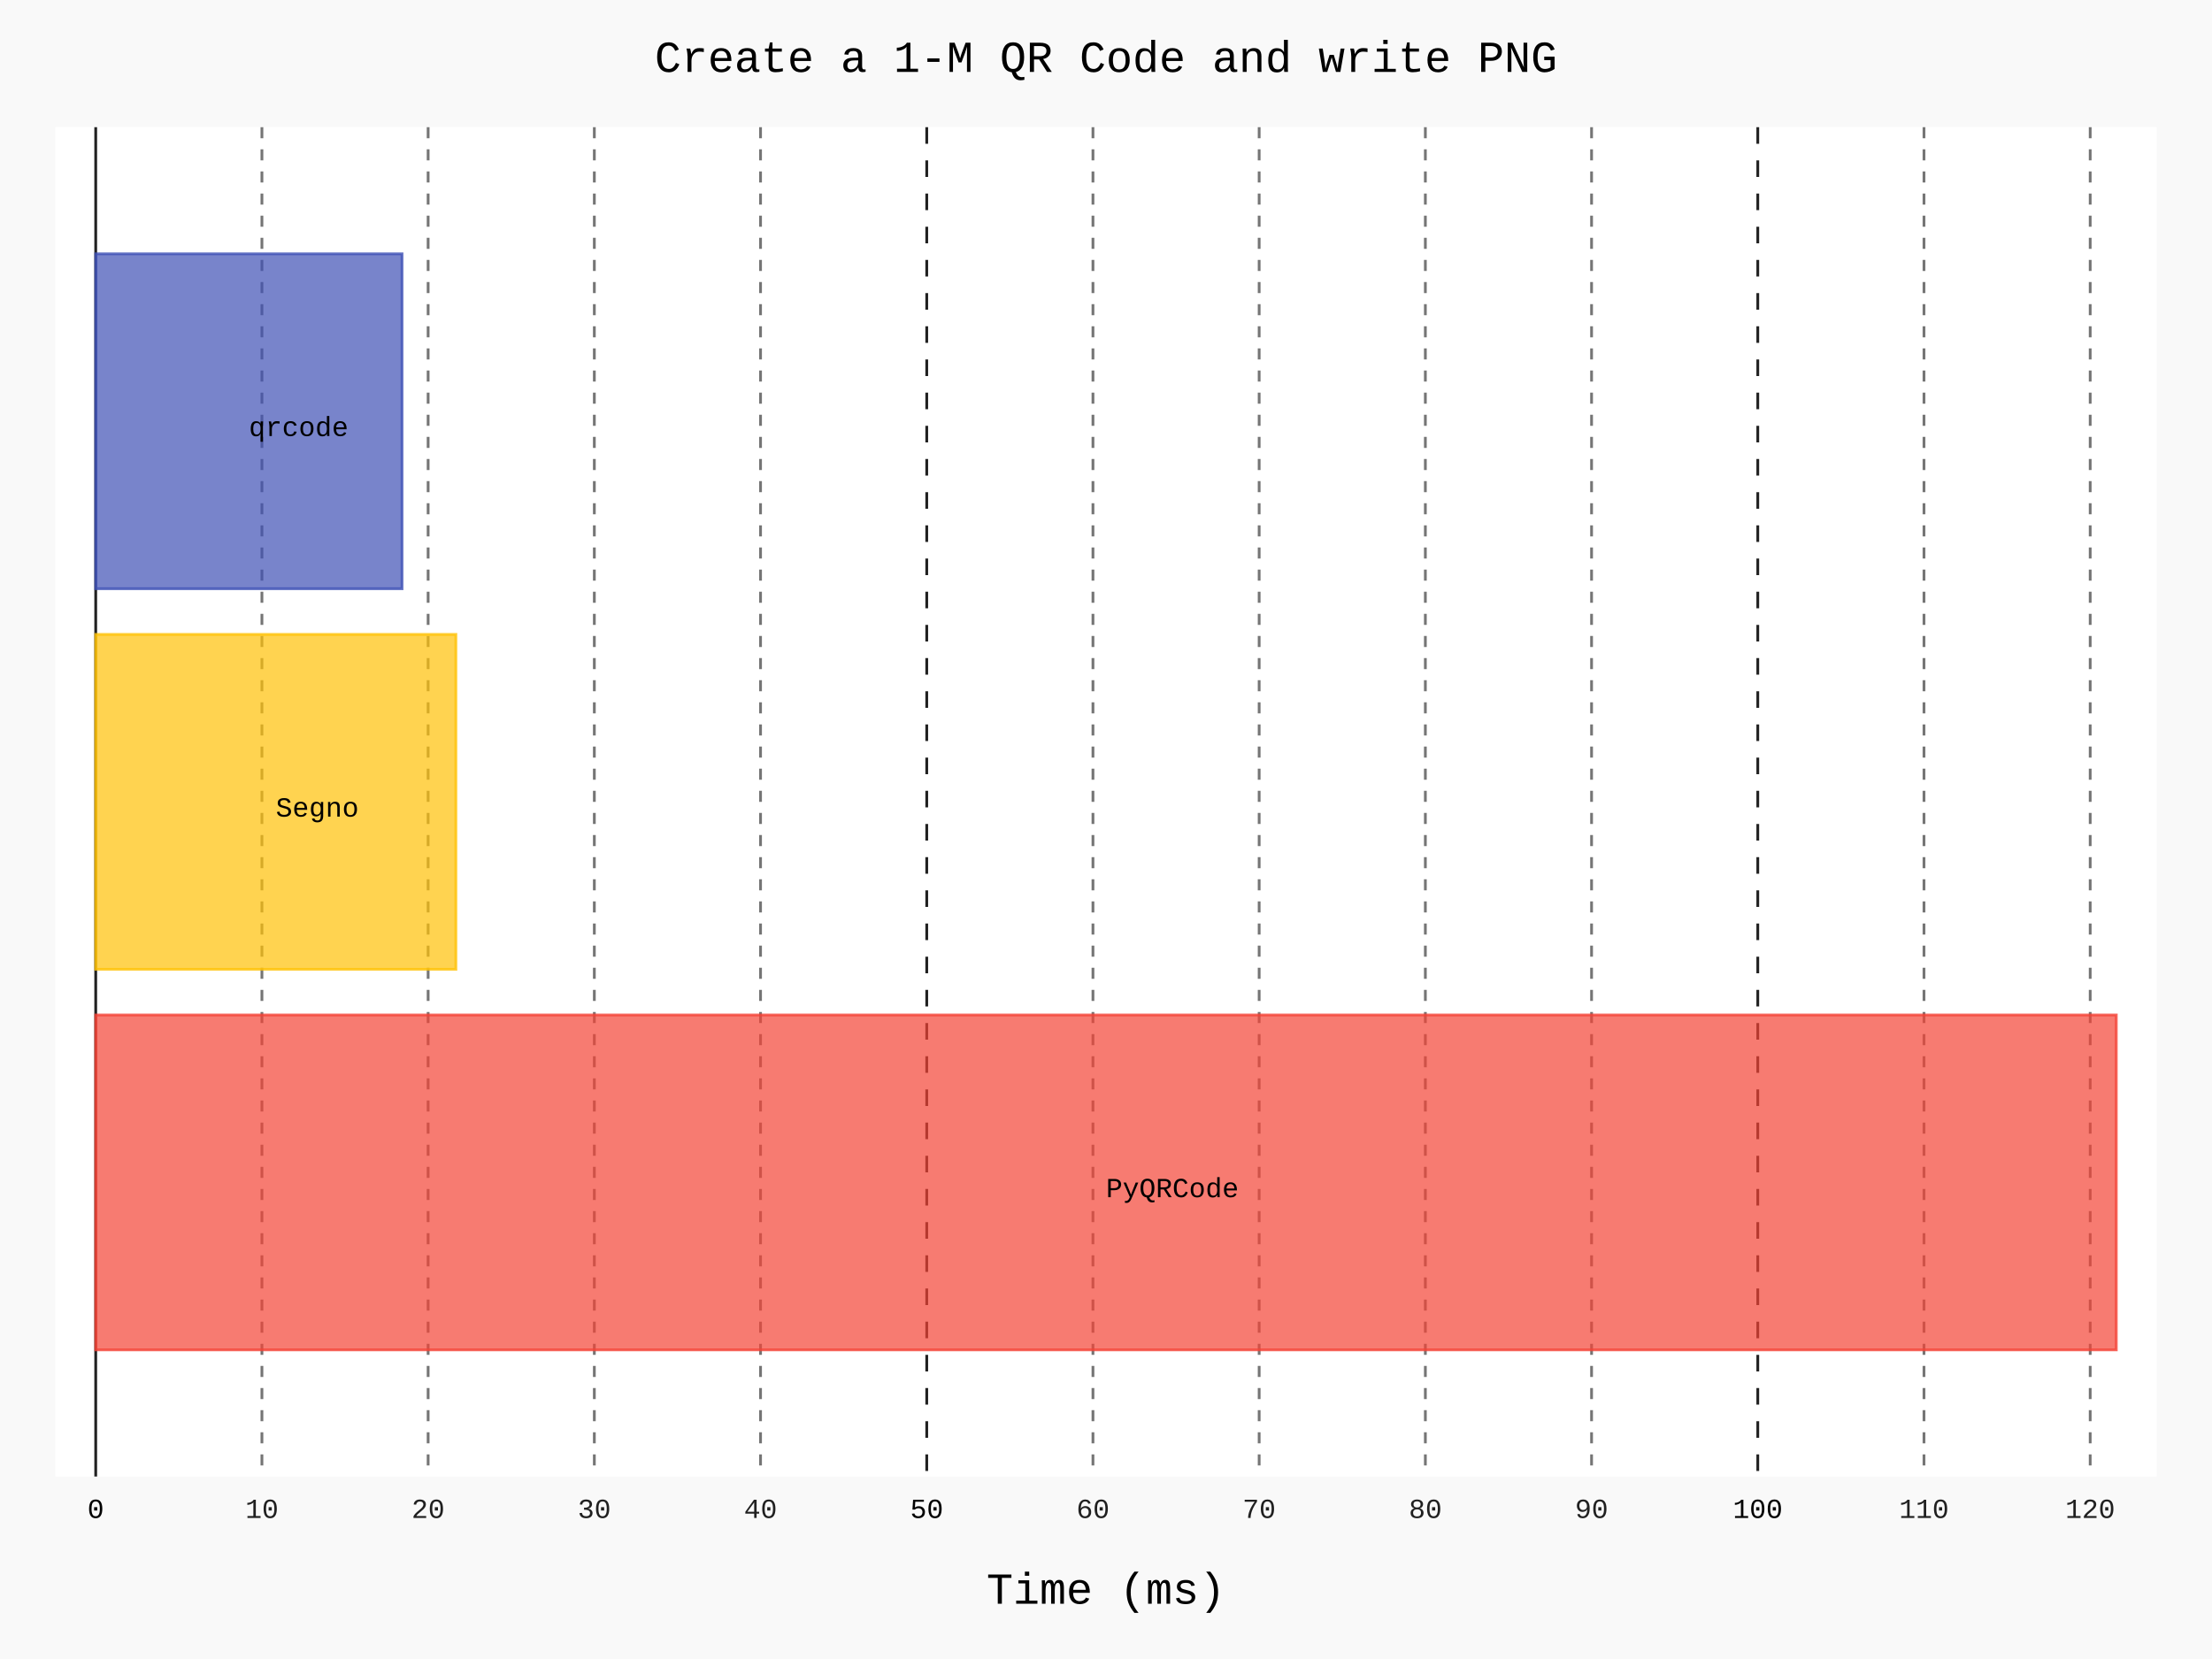
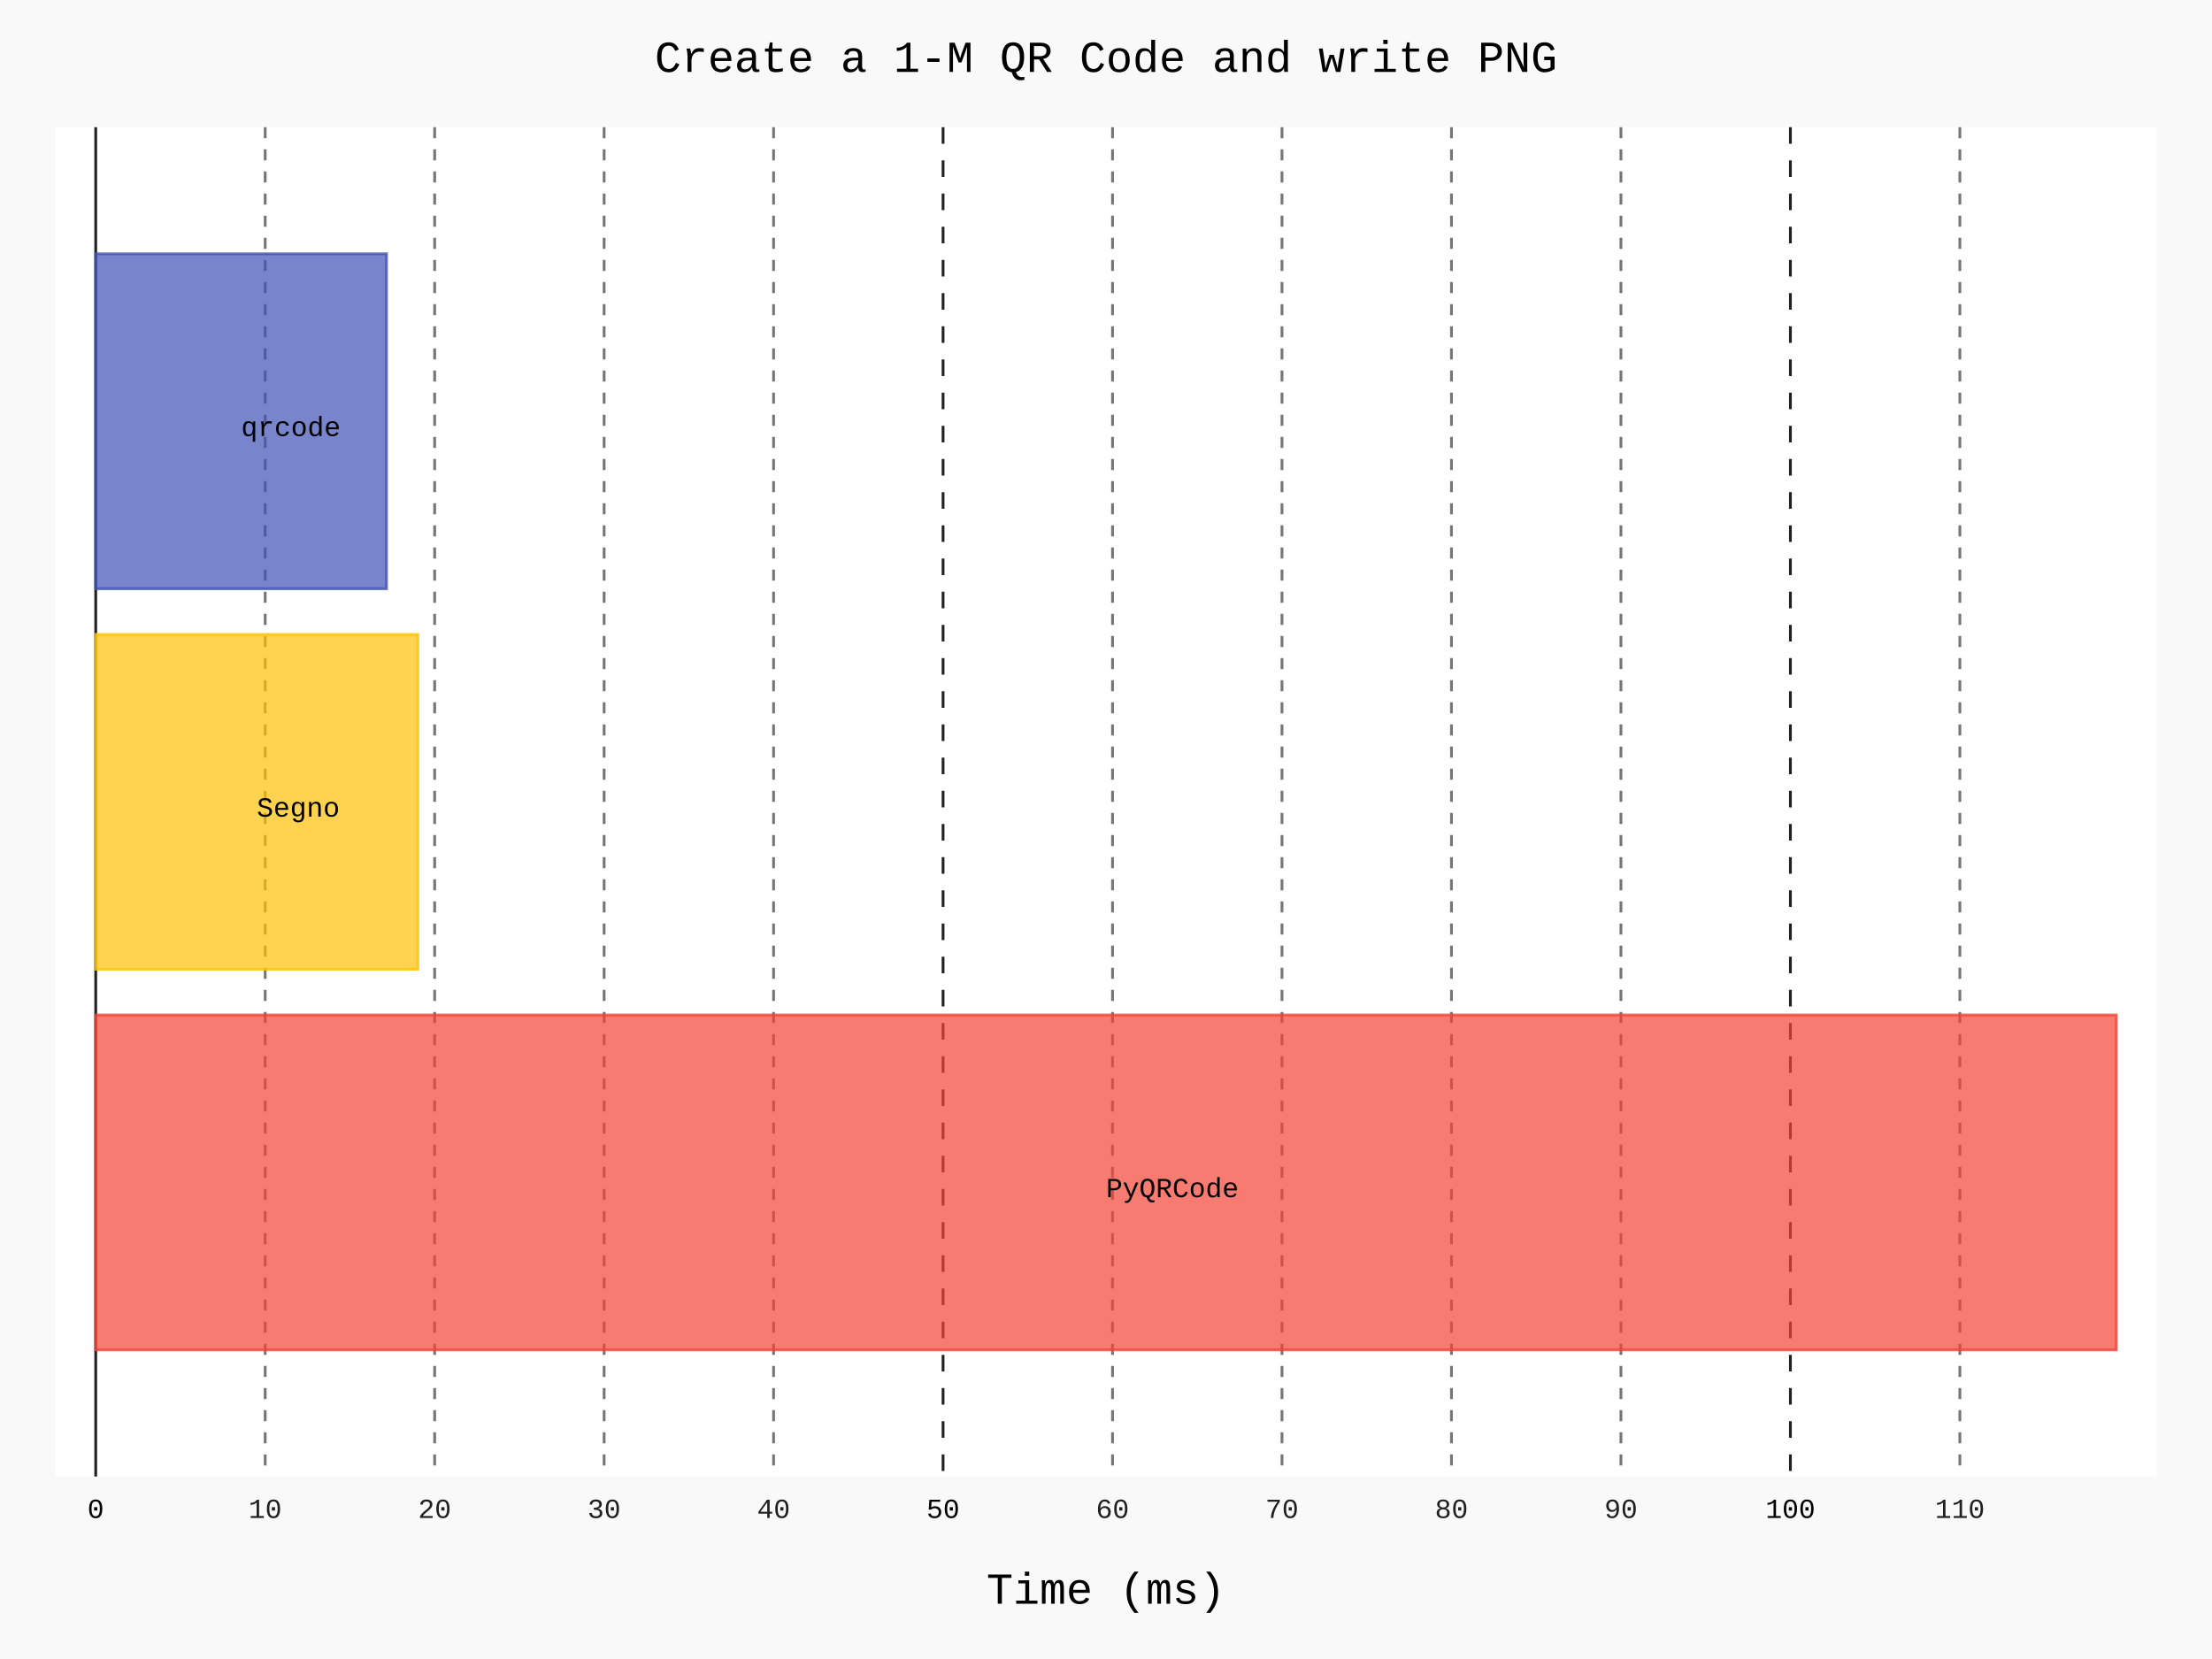
- <svg xmlns="http://www.w3.org/2000/svg" class="pygal-chart" id="chart-22131767-48f4-4779-aba6-14213358b5f7" viewBox="0 0 800 600">
+ <svg xmlns="http://www.w3.org/2000/svg" class="pygal-chart" id="chart-dce5ce34-87e7-4000-80b7-9beee82a6978" viewBox="0 0 800 600">
  <defs>
-     <style type="text/css">#chart-22131767-48f4-4779-aba6-14213358b5f7{-webkit-user-select:none;-webkit-font-smoothing:antialiased;font-family:Consolas,"Liberation Mono",Menlo,Courier,monospace}#chart-22131767-48f4-4779-aba6-14213358b5f7 .title{font-family:Consolas,"Liberation Mono",Menlo,Courier,monospace;font-size:16px}#chart-22131767-48f4-4779-aba6-14213358b5f7 .legends .legend text{font-family:Consolas,"Liberation Mono",Menlo,Courier,monospace;font-size:14px}#chart-22131767-48f4-4779-aba6-14213358b5f7 .axis text{font-family:Consolas,"Liberation Mono",Menlo,Courier,monospace;font-size:10px}#chart-22131767-48f4-4779-aba6-14213358b5f7 .axis text.major{font-family:Consolas,"Liberation Mono",Menlo,Courier,monospace;font-size:10px}#chart-22131767-48f4-4779-aba6-14213358b5f7 .text-overlay text.value{font-family:Consolas,"Liberation Mono",Menlo,Courier,monospace;font-size:16px}#chart-22131767-48f4-4779-aba6-14213358b5f7 .text-overlay text.label{font-family:Consolas,"Liberation Mono",Menlo,Courier,monospace;font-size:10px}#chart-22131767-48f4-4779-aba6-14213358b5f7 .tooltip{font-family:Consolas,"Liberation Mono",Menlo,Courier,monospace;font-size:14px}#chart-22131767-48f4-4779-aba6-14213358b5f7 text.no_data{font-family:Consolas,"Liberation Mono",Menlo,Courier,monospace;font-size:64px}
- #chart-22131767-48f4-4779-aba6-14213358b5f7{background-color:rgba(249,249,249,1)}#chart-22131767-48f4-4779-aba6-14213358b5f7 path,#chart-22131767-48f4-4779-aba6-14213358b5f7 line,#chart-22131767-48f4-4779-aba6-14213358b5f7 rect,#chart-22131767-48f4-4779-aba6-14213358b5f7 circle{-webkit-transition:150ms;-moz-transition:150ms;transition:150ms}#chart-22131767-48f4-4779-aba6-14213358b5f7 .graph &gt; .background{fill:rgba(249,249,249,1)}#chart-22131767-48f4-4779-aba6-14213358b5f7 .plot &gt; .background{fill:rgba(255,255,255,1)}#chart-22131767-48f4-4779-aba6-14213358b5f7 .graph{fill:rgba(0,0,0,.87)}#chart-22131767-48f4-4779-aba6-14213358b5f7 text.no_data{fill:rgba(0,0,0,1)}#chart-22131767-48f4-4779-aba6-14213358b5f7 .title{fill:rgba(0,0,0,1)}#chart-22131767-48f4-4779-aba6-14213358b5f7 .legends .legend text{fill:rgba(0,0,0,.87)}#chart-22131767-48f4-4779-aba6-14213358b5f7 .legends .legend:hover text{fill:rgba(0,0,0,1)}#chart-22131767-48f4-4779-aba6-14213358b5f7 .axis .line{stroke:rgba(0,0,0,1)}#chart-22131767-48f4-4779-aba6-14213358b5f7 .axis .guide.line{stroke:rgba(0,0,0,.54)}#chart-22131767-48f4-4779-aba6-14213358b5f7 .axis .major.line{stroke:rgba(0,0,0,.87)}#chart-22131767-48f4-4779-aba6-14213358b5f7 .axis text.major{fill:rgba(0,0,0,1)}#chart-22131767-48f4-4779-aba6-14213358b5f7 .axis.y .guides:hover .guide.line,#chart-22131767-48f4-4779-aba6-14213358b5f7 .line-graph .axis.x .guides:hover .guide.line,#chart-22131767-48f4-4779-aba6-14213358b5f7 .stackedline-graph .axis.x .guides:hover .guide.line,#chart-22131767-48f4-4779-aba6-14213358b5f7 .xy-graph .axis.x .guides:hover .guide.line{stroke:rgba(0,0,0,1)}#chart-22131767-48f4-4779-aba6-14213358b5f7 .axis .guides:hover text{fill:rgba(0,0,0,1)}#chart-22131767-48f4-4779-aba6-14213358b5f7 .reactive{fill-opacity:.7;stroke-opacity:.8}#chart-22131767-48f4-4779-aba6-14213358b5f7 .ci{stroke:rgba(0,0,0,.87)}#chart-22131767-48f4-4779-aba6-14213358b5f7 .reactive.active,#chart-22131767-48f4-4779-aba6-14213358b5f7 .active .reactive{fill-opacity:.8;stroke-opacity:.9;stroke-width:4}#chart-22131767-48f4-4779-aba6-14213358b5f7 .ci .reactive.active{stroke-width:1.5}#chart-22131767-48f4-4779-aba6-14213358b5f7 .series text{fill:rgba(0,0,0,1)}#chart-22131767-48f4-4779-aba6-14213358b5f7 .tooltip rect{fill:rgba(255,255,255,1);stroke:rgba(0,0,0,1);-webkit-transition:opacity 150ms;-moz-transition:opacity 150ms;transition:opacity 150ms}#chart-22131767-48f4-4779-aba6-14213358b5f7 .tooltip .label{fill:rgba(0,0,0,.87)}#chart-22131767-48f4-4779-aba6-14213358b5f7 .tooltip .label{fill:rgba(0,0,0,.87)}#chart-22131767-48f4-4779-aba6-14213358b5f7 .tooltip .legend{font-size:.8em;fill:rgba(0,0,0,.54)}#chart-22131767-48f4-4779-aba6-14213358b5f7 .tooltip .x_label{font-size:.6em;fill:rgba(0,0,0,1)}#chart-22131767-48f4-4779-aba6-14213358b5f7 .tooltip .xlink{font-size:.5em;text-decoration:underline}#chart-22131767-48f4-4779-aba6-14213358b5f7 .tooltip .value{font-size:1.5em}#chart-22131767-48f4-4779-aba6-14213358b5f7 .bound{font-size:.5em}#chart-22131767-48f4-4779-aba6-14213358b5f7 .max-value{font-size:.75em;fill:rgba(0,0,0,.54)}#chart-22131767-48f4-4779-aba6-14213358b5f7 .map-element{fill:rgba(255,255,255,1);stroke:rgba(0,0,0,.54) !important}#chart-22131767-48f4-4779-aba6-14213358b5f7 .map-element .reactive{fill-opacity:inherit;stroke-opacity:inherit}#chart-22131767-48f4-4779-aba6-14213358b5f7 .color-0,#chart-22131767-48f4-4779-aba6-14213358b5f7 .color-0 a:visited{stroke:#F44336;fill:#F44336}#chart-22131767-48f4-4779-aba6-14213358b5f7 .color-1,#chart-22131767-48f4-4779-aba6-14213358b5f7 .color-1 a:visited{stroke:#3F51B5;fill:#3F51B5}#chart-22131767-48f4-4779-aba6-14213358b5f7 .color-2,#chart-22131767-48f4-4779-aba6-14213358b5f7 .color-2 a:visited{stroke:#009688;fill:#009688}#chart-22131767-48f4-4779-aba6-14213358b5f7 .text-overlay .color-0 text{fill:black}#chart-22131767-48f4-4779-aba6-14213358b5f7 .text-overlay .color-1 text{fill:black}#chart-22131767-48f4-4779-aba6-14213358b5f7 .text-overlay .color-2 text{fill:black}
- #chart-22131767-48f4-4779-aba6-14213358b5f7 text.no_data{text-anchor:middle}#chart-22131767-48f4-4779-aba6-14213358b5f7 .guide.line{fill:none}#chart-22131767-48f4-4779-aba6-14213358b5f7 .centered{text-anchor:middle}#chart-22131767-48f4-4779-aba6-14213358b5f7 .title{text-anchor:middle}#chart-22131767-48f4-4779-aba6-14213358b5f7 .legends .legend text{fill-opacity:1}#chart-22131767-48f4-4779-aba6-14213358b5f7 .axis.x text{text-anchor:middle}#chart-22131767-48f4-4779-aba6-14213358b5f7 .axis.x:not(.web) text[transform]{text-anchor:start}#chart-22131767-48f4-4779-aba6-14213358b5f7 .axis.x:not(.web) text[transform].backwards{text-anchor:end}#chart-22131767-48f4-4779-aba6-14213358b5f7 .axis.y text{text-anchor:end}#chart-22131767-48f4-4779-aba6-14213358b5f7 .axis.y text[transform].backwards{text-anchor:start}#chart-22131767-48f4-4779-aba6-14213358b5f7 .axis.y2 text{text-anchor:start}#chart-22131767-48f4-4779-aba6-14213358b5f7 .axis.y2 text[transform].backwards{text-anchor:end}#chart-22131767-48f4-4779-aba6-14213358b5f7 .axis .guide.line{stroke-dasharray:4,4}#chart-22131767-48f4-4779-aba6-14213358b5f7 .axis .major.guide.line{stroke-dasharray:6,6}#chart-22131767-48f4-4779-aba6-14213358b5f7 .horizontal .axis.y .guide.line,#chart-22131767-48f4-4779-aba6-14213358b5f7 .horizontal .axis.y2 .guide.line,#chart-22131767-48f4-4779-aba6-14213358b5f7 .vertical .axis.x .guide.line{opacity:0}#chart-22131767-48f4-4779-aba6-14213358b5f7 .horizontal .axis.always_show .guide.line,#chart-22131767-48f4-4779-aba6-14213358b5f7 .vertical .axis.always_show .guide.line{opacity:1 !important}#chart-22131767-48f4-4779-aba6-14213358b5f7 .axis.y .guides:hover .guide.line,#chart-22131767-48f4-4779-aba6-14213358b5f7 .axis.y2 .guides:hover .guide.line,#chart-22131767-48f4-4779-aba6-14213358b5f7 .axis.x .guides:hover .guide.line{opacity:1}#chart-22131767-48f4-4779-aba6-14213358b5f7 .axis .guides:hover text{opacity:1}#chart-22131767-48f4-4779-aba6-14213358b5f7 .nofill{fill:none}#chart-22131767-48f4-4779-aba6-14213358b5f7 .subtle-fill{fill-opacity:.2}#chart-22131767-48f4-4779-aba6-14213358b5f7 .dot{stroke-width:1px;fill-opacity:1}#chart-22131767-48f4-4779-aba6-14213358b5f7 .dot.active{stroke-width:5px}#chart-22131767-48f4-4779-aba6-14213358b5f7 .dot.negative{fill:transparent}#chart-22131767-48f4-4779-aba6-14213358b5f7 text,#chart-22131767-48f4-4779-aba6-14213358b5f7 tspan{stroke:none !important}#chart-22131767-48f4-4779-aba6-14213358b5f7 .series text.active{opacity:1}#chart-22131767-48f4-4779-aba6-14213358b5f7 .tooltip rect{fill-opacity:.95;stroke-width:.5}#chart-22131767-48f4-4779-aba6-14213358b5f7 .tooltip text{fill-opacity:1}#chart-22131767-48f4-4779-aba6-14213358b5f7 .showable{visibility:hidden}#chart-22131767-48f4-4779-aba6-14213358b5f7 .showable.shown{visibility:visible}#chart-22131767-48f4-4779-aba6-14213358b5f7 .gauge-background{fill:rgba(229,229,229,1);stroke:none}#chart-22131767-48f4-4779-aba6-14213358b5f7 .bg-lines{stroke:rgba(249,249,249,1);stroke-width:2px}</style>
+     <style type="text/css">#chart-dce5ce34-87e7-4000-80b7-9beee82a6978{-webkit-user-select:none;-webkit-font-smoothing:antialiased;font-family:Consolas,"Liberation Mono",Menlo,Courier,monospace}#chart-dce5ce34-87e7-4000-80b7-9beee82a6978 .title{font-family:Consolas,"Liberation Mono",Menlo,Courier,monospace;font-size:16px}#chart-dce5ce34-87e7-4000-80b7-9beee82a6978 .legends .legend text{font-family:Consolas,"Liberation Mono",Menlo,Courier,monospace;font-size:14px}#chart-dce5ce34-87e7-4000-80b7-9beee82a6978 .axis text{font-family:Consolas,"Liberation Mono",Menlo,Courier,monospace;font-size:10px}#chart-dce5ce34-87e7-4000-80b7-9beee82a6978 .axis text.major{font-family:Consolas,"Liberation Mono",Menlo,Courier,monospace;font-size:10px}#chart-dce5ce34-87e7-4000-80b7-9beee82a6978 .text-overlay text.value{font-family:Consolas,"Liberation Mono",Menlo,Courier,monospace;font-size:16px}#chart-dce5ce34-87e7-4000-80b7-9beee82a6978 .text-overlay text.label{font-family:Consolas,"Liberation Mono",Menlo,Courier,monospace;font-size:10px}#chart-dce5ce34-87e7-4000-80b7-9beee82a6978 .tooltip{font-family:Consolas,"Liberation Mono",Menlo,Courier,monospace;font-size:14px}#chart-dce5ce34-87e7-4000-80b7-9beee82a6978 text.no_data{font-family:Consolas,"Liberation Mono",Menlo,Courier,monospace;font-size:64px}
+ #chart-dce5ce34-87e7-4000-80b7-9beee82a6978{background-color:rgba(249,249,249,1)}#chart-dce5ce34-87e7-4000-80b7-9beee82a6978 path,#chart-dce5ce34-87e7-4000-80b7-9beee82a6978 line,#chart-dce5ce34-87e7-4000-80b7-9beee82a6978 rect,#chart-dce5ce34-87e7-4000-80b7-9beee82a6978 circle{-webkit-transition:150ms;-moz-transition:150ms;transition:150ms}#chart-dce5ce34-87e7-4000-80b7-9beee82a6978 .graph &gt; .background{fill:rgba(249,249,249,1)}#chart-dce5ce34-87e7-4000-80b7-9beee82a6978 .plot &gt; .background{fill:rgba(255,255,255,1)}#chart-dce5ce34-87e7-4000-80b7-9beee82a6978 .graph{fill:rgba(0,0,0,.87)}#chart-dce5ce34-87e7-4000-80b7-9beee82a6978 text.no_data{fill:rgba(0,0,0,1)}#chart-dce5ce34-87e7-4000-80b7-9beee82a6978 .title{fill:rgba(0,0,0,1)}#chart-dce5ce34-87e7-4000-80b7-9beee82a6978 .legends .legend text{fill:rgba(0,0,0,.87)}#chart-dce5ce34-87e7-4000-80b7-9beee82a6978 .legends .legend:hover text{fill:rgba(0,0,0,1)}#chart-dce5ce34-87e7-4000-80b7-9beee82a6978 .axis .line{stroke:rgba(0,0,0,1)}#chart-dce5ce34-87e7-4000-80b7-9beee82a6978 .axis .guide.line{stroke:rgba(0,0,0,.54)}#chart-dce5ce34-87e7-4000-80b7-9beee82a6978 .axis .major.line{stroke:rgba(0,0,0,.87)}#chart-dce5ce34-87e7-4000-80b7-9beee82a6978 .axis text.major{fill:rgba(0,0,0,1)}#chart-dce5ce34-87e7-4000-80b7-9beee82a6978 .axis.y .guides:hover .guide.line,#chart-dce5ce34-87e7-4000-80b7-9beee82a6978 .line-graph .axis.x .guides:hover .guide.line,#chart-dce5ce34-87e7-4000-80b7-9beee82a6978 .stackedline-graph .axis.x .guides:hover .guide.line,#chart-dce5ce34-87e7-4000-80b7-9beee82a6978 .xy-graph .axis.x .guides:hover .guide.line{stroke:rgba(0,0,0,1)}#chart-dce5ce34-87e7-4000-80b7-9beee82a6978 .axis .guides:hover text{fill:rgba(0,0,0,1)}#chart-dce5ce34-87e7-4000-80b7-9beee82a6978 .reactive{fill-opacity:.7;stroke-opacity:.8}#chart-dce5ce34-87e7-4000-80b7-9beee82a6978 .ci{stroke:rgba(0,0,0,.87)}#chart-dce5ce34-87e7-4000-80b7-9beee82a6978 .reactive.active,#chart-dce5ce34-87e7-4000-80b7-9beee82a6978 .active .reactive{fill-opacity:.8;stroke-opacity:.9;stroke-width:4}#chart-dce5ce34-87e7-4000-80b7-9beee82a6978 .ci .reactive.active{stroke-width:1.5}#chart-dce5ce34-87e7-4000-80b7-9beee82a6978 .series text{fill:rgba(0,0,0,1)}#chart-dce5ce34-87e7-4000-80b7-9beee82a6978 .tooltip rect{fill:rgba(255,255,255,1);stroke:rgba(0,0,0,1);-webkit-transition:opacity 150ms;-moz-transition:opacity 150ms;transition:opacity 150ms}#chart-dce5ce34-87e7-4000-80b7-9beee82a6978 .tooltip .label{fill:rgba(0,0,0,.87)}#chart-dce5ce34-87e7-4000-80b7-9beee82a6978 .tooltip .label{fill:rgba(0,0,0,.87)}#chart-dce5ce34-87e7-4000-80b7-9beee82a6978 .tooltip .legend{font-size:.8em;fill:rgba(0,0,0,.54)}#chart-dce5ce34-87e7-4000-80b7-9beee82a6978 .tooltip .x_label{font-size:.6em;fill:rgba(0,0,0,1)}#chart-dce5ce34-87e7-4000-80b7-9beee82a6978 .tooltip .xlink{font-size:.5em;text-decoration:underline}#chart-dce5ce34-87e7-4000-80b7-9beee82a6978 .tooltip .value{font-size:1.5em}#chart-dce5ce34-87e7-4000-80b7-9beee82a6978 .bound{font-size:.5em}#chart-dce5ce34-87e7-4000-80b7-9beee82a6978 .max-value{font-size:.75em;fill:rgba(0,0,0,.54)}#chart-dce5ce34-87e7-4000-80b7-9beee82a6978 .map-element{fill:rgba(255,255,255,1);stroke:rgba(0,0,0,.54) !important}#chart-dce5ce34-87e7-4000-80b7-9beee82a6978 .map-element .reactive{fill-opacity:inherit;stroke-opacity:inherit}#chart-dce5ce34-87e7-4000-80b7-9beee82a6978 .color-0,#chart-dce5ce34-87e7-4000-80b7-9beee82a6978 .color-0 a:visited{stroke:#F44336;fill:#F44336}#chart-dce5ce34-87e7-4000-80b7-9beee82a6978 .color-1,#chart-dce5ce34-87e7-4000-80b7-9beee82a6978 .color-1 a:visited{stroke:#3F51B5;fill:#3F51B5}#chart-dce5ce34-87e7-4000-80b7-9beee82a6978 .color-2,#chart-dce5ce34-87e7-4000-80b7-9beee82a6978 .color-2 a:visited{stroke:#009688;fill:#009688}#chart-dce5ce34-87e7-4000-80b7-9beee82a6978 .text-overlay .color-0 text{fill:black}#chart-dce5ce34-87e7-4000-80b7-9beee82a6978 .text-overlay .color-1 text{fill:black}#chart-dce5ce34-87e7-4000-80b7-9beee82a6978 .text-overlay .color-2 text{fill:black}
+ #chart-dce5ce34-87e7-4000-80b7-9beee82a6978 text.no_data{text-anchor:middle}#chart-dce5ce34-87e7-4000-80b7-9beee82a6978 .guide.line{fill:none}#chart-dce5ce34-87e7-4000-80b7-9beee82a6978 .centered{text-anchor:middle}#chart-dce5ce34-87e7-4000-80b7-9beee82a6978 .title{text-anchor:middle}#chart-dce5ce34-87e7-4000-80b7-9beee82a6978 .legends .legend text{fill-opacity:1}#chart-dce5ce34-87e7-4000-80b7-9beee82a6978 .axis.x text{text-anchor:middle}#chart-dce5ce34-87e7-4000-80b7-9beee82a6978 .axis.x:not(.web) text[transform]{text-anchor:start}#chart-dce5ce34-87e7-4000-80b7-9beee82a6978 .axis.x:not(.web) text[transform].backwards{text-anchor:end}#chart-dce5ce34-87e7-4000-80b7-9beee82a6978 .axis.y text{text-anchor:end}#chart-dce5ce34-87e7-4000-80b7-9beee82a6978 .axis.y text[transform].backwards{text-anchor:start}#chart-dce5ce34-87e7-4000-80b7-9beee82a6978 .axis.y2 text{text-anchor:start}#chart-dce5ce34-87e7-4000-80b7-9beee82a6978 .axis.y2 text[transform].backwards{text-anchor:end}#chart-dce5ce34-87e7-4000-80b7-9beee82a6978 .axis .guide.line{stroke-dasharray:4,4}#chart-dce5ce34-87e7-4000-80b7-9beee82a6978 .axis .major.guide.line{stroke-dasharray:6,6}#chart-dce5ce34-87e7-4000-80b7-9beee82a6978 .horizontal .axis.y .guide.line,#chart-dce5ce34-87e7-4000-80b7-9beee82a6978 .horizontal .axis.y2 .guide.line,#chart-dce5ce34-87e7-4000-80b7-9beee82a6978 .vertical .axis.x .guide.line{opacity:0}#chart-dce5ce34-87e7-4000-80b7-9beee82a6978 .horizontal .axis.always_show .guide.line,#chart-dce5ce34-87e7-4000-80b7-9beee82a6978 .vertical .axis.always_show .guide.line{opacity:1 !important}#chart-dce5ce34-87e7-4000-80b7-9beee82a6978 .axis.y .guides:hover .guide.line,#chart-dce5ce34-87e7-4000-80b7-9beee82a6978 .axis.y2 .guides:hover .guide.line,#chart-dce5ce34-87e7-4000-80b7-9beee82a6978 .axis.x .guides:hover .guide.line{opacity:1}#chart-dce5ce34-87e7-4000-80b7-9beee82a6978 .axis .guides:hover text{opacity:1}#chart-dce5ce34-87e7-4000-80b7-9beee82a6978 .nofill{fill:none}#chart-dce5ce34-87e7-4000-80b7-9beee82a6978 .subtle-fill{fill-opacity:.2}#chart-dce5ce34-87e7-4000-80b7-9beee82a6978 .dot{stroke-width:1px;fill-opacity:1}#chart-dce5ce34-87e7-4000-80b7-9beee82a6978 .dot.active{stroke-width:5px}#chart-dce5ce34-87e7-4000-80b7-9beee82a6978 .dot.negative{fill:transparent}#chart-dce5ce34-87e7-4000-80b7-9beee82a6978 text,#chart-dce5ce34-87e7-4000-80b7-9beee82a6978 tspan{stroke:none !important}#chart-dce5ce34-87e7-4000-80b7-9beee82a6978 .series text.active{opacity:1}#chart-dce5ce34-87e7-4000-80b7-9beee82a6978 .tooltip rect{fill-opacity:.95;stroke-width:.5}#chart-dce5ce34-87e7-4000-80b7-9beee82a6978 .tooltip text{fill-opacity:1}#chart-dce5ce34-87e7-4000-80b7-9beee82a6978 .showable{visibility:hidden}#chart-dce5ce34-87e7-4000-80b7-9beee82a6978 .showable.shown{visibility:visible}#chart-dce5ce34-87e7-4000-80b7-9beee82a6978 .gauge-background{fill:rgba(229,229,229,1);stroke:none}#chart-dce5ce34-87e7-4000-80b7-9beee82a6978 .bg-lines{stroke:rgba(249,249,249,1);stroke-width:2px}</style>
  </defs>
  <g class="graph horizontalbar-graph horizontal">
    <rect class="background" height="600" width="800" x="0" y="0" />
    <g class="plot" transform="translate(20, 46)">
      <rect class="background" height="488" width="760" x="0" y="0" />
      <g class="axis x always_show">
        <g class="guides">
          <path class="axis major line" d="M14.615 0 v488" />
          <text class="major" x="14.615" y="503.0">0</text>
        </g>
        <g class="guides">
-           <path class="guide line" d="M74.726 0 v488" />
-           <text class="" x="74.726" y="503.0">10</text>
+           <path class="guide line" d="M75.906 0 v488" />
+           <text class="" x="75.906" y="503.0">10</text>
        </g>
        <g class="guides">
-           <path class="guide line" d="M134.837 0 v488" />
-           <text class="" x="134.837" y="503.0">20</text>
+           <path class="guide line" d="M137.197 0 v488" />
+           <text class="" x="137.197" y="503.0">20</text>
        </g>
        <g class="guides">
-           <path class="guide line" d="M194.948 0 v488" />
-           <text class="" x="194.948" y="503.0">30</text>
+           <path class="guide line" d="M198.488 0 v488" />
+           <text class="" x="198.488" y="503.0">30</text>
        </g>
        <g class="guides">
-           <path class="guide line" d="M255.059 0 v488" />
-           <text class="" x="255.059" y="503.0">40</text>
+           <path class="guide line" d="M259.778 0 v488" />
+           <text class="" x="259.778" y="503.0">40</text>
        </g>
        <g class="guides">
-           <path class="major guide line" d="M315.17 0 v488" />
-           <text class="major" x="315.17" y="503.0">50</text>
+           <path class="major guide line" d="M321.069 0 v488" />
+           <text class="major" x="321.069" y="503.0">50</text>
        </g>
        <g class="guides">
-           <path class="guide line" d="M375.281 0 v488" />
-           <text class="" x="375.281" y="503.0">60</text>
+           <path class="guide line" d="M382.36 0 v488" />
+           <text class="" x="382.36" y="503.0">60</text>
        </g>
        <g class="guides">
-           <path class="guide line" d="M435.392 0 v488" />
-           <text class="" x="435.392" y="503.0">70</text>
+           <path class="guide line" d="M443.65 0 v488" />
+           <text class="" x="443.65" y="503.0">70</text>
        </g>
        <g class="guides">
-           <path class="guide line" d="M495.503 0 v488" />
-           <text class="" x="495.503" y="503.0">80</text>
+           <path class="guide line" d="M504.941 0 v488" />
+           <text class="" x="504.941" y="503.0">80</text>
        </g>
        <g class="guides">
-           <path class="guide line" d="M555.614 0 v488" />
-           <text class="" x="555.614" y="503.0">90</text>
+           <path class="guide line" d="M566.232 0 v488" />
+           <text class="" x="566.232" y="503.0">90</text>
        </g>
        <g class="guides">
-           <path class="major guide line" d="M615.725 0 v488" />
-           <text class="major" x="615.725" y="503.0">100</text>
+           <path class="major guide line" d="M627.523 0 v488" />
+           <text class="major" x="627.523" y="503.0">100</text>
        </g>
        <g class="guides">
-           <path class="guide line" d="M675.836 0 v488" />
-           <text class="" x="675.836" y="503.0">110</text>
-         </g>
-         <g class="guides">
-           <path class="guide line" d="M735.947 0 v488" />
-           <text class="" x="735.947" y="503.0">120</text>
+           <path class="guide line" d="M688.813 0 v488" />
+           <text class="" x="688.813" y="503.0">110</text>
        </g>
      </g>
      <g class="series serie-2 color-2">
        <g class="bars">
          <g class="bar" style="fill: #F44336; stroke: #F44336">
            <rect class="rect reactive tooltip-trigger" height="121.124" rx="0" ry="0" width="730.769" x="14.615" y="321.079" />
          </g>
        </g>
      </g>
      <g class="series serie-1 color-1">
        <g class="bars">
          <g class="bar" style="fill: #FFC107; stroke: #FFC107">
-             <rect class="rect reactive tooltip-trigger" height="121.124" rx="0" ry="0" width="130.261" x="14.615" y="183.438" />
+             <rect class="rect reactive tooltip-trigger" height="121.124" rx="0" ry="0" width="116.514" x="14.615" y="183.438" />
          </g>
        </g>
      </g>
      <g class="series serie-0 color-0">
        <g class="bars">
          <g class="bar" style="fill: #3F51B5; stroke: #3F51B5">
-             <rect class="rect reactive tooltip-trigger" height="121.124" rx="0" ry="0" width="110.785" x="14.615" y="45.797" />
+             <rect class="rect reactive tooltip-trigger" height="121.124" rx="0" ry="0" width="105.175" x="14.615" y="45.797" />
          </g>
        </g>
      </g>
    </g>
    <g class="titles">
      <text class="title plot_title" x="400.0" y="26">Create a 1-M QR Code and write PNG</text>
      <text class="title" x="400.0" y="580">Time (ms)</text>
    </g>
    <g class="plot overlay" transform="translate(20, 46)">
      <g class="series serie-2 color-2" />
      <g class="series serie-1 color-1" />
      <g class="series serie-0 color-0" />
    </g>
    <g class="plot text-overlay" transform="translate(20, 46)">
      <g class="series serie-2 color-2">
        <text class="label" x="380.0" y="386.974">PyQRCode</text>
      </g>
      <g class="series serie-1 color-1">
-         <text class="label" x="79.746" y="249.333">Segno</text>
+         <text class="label" x="72.872" y="249.333">Segno</text>
      </g>
      <g class="series serie-0 color-0">
-         <text class="label" x="70.008" y="111.692">qrcode</text>
+         <text class="label" x="67.203" y="111.692">qrcode</text>
      </g>
    </g>
    <g class="plot tooltip-overlay" transform="translate(20, 46)">
      <g class="tooltip" style="opacity: 0" transform="translate(0 0)">
        <rect class="tooltip-box" height="0" rx="0" ry="0" width="0" />
        <g class="text" />
      </g>
    </g>
  </g>
</svg>
